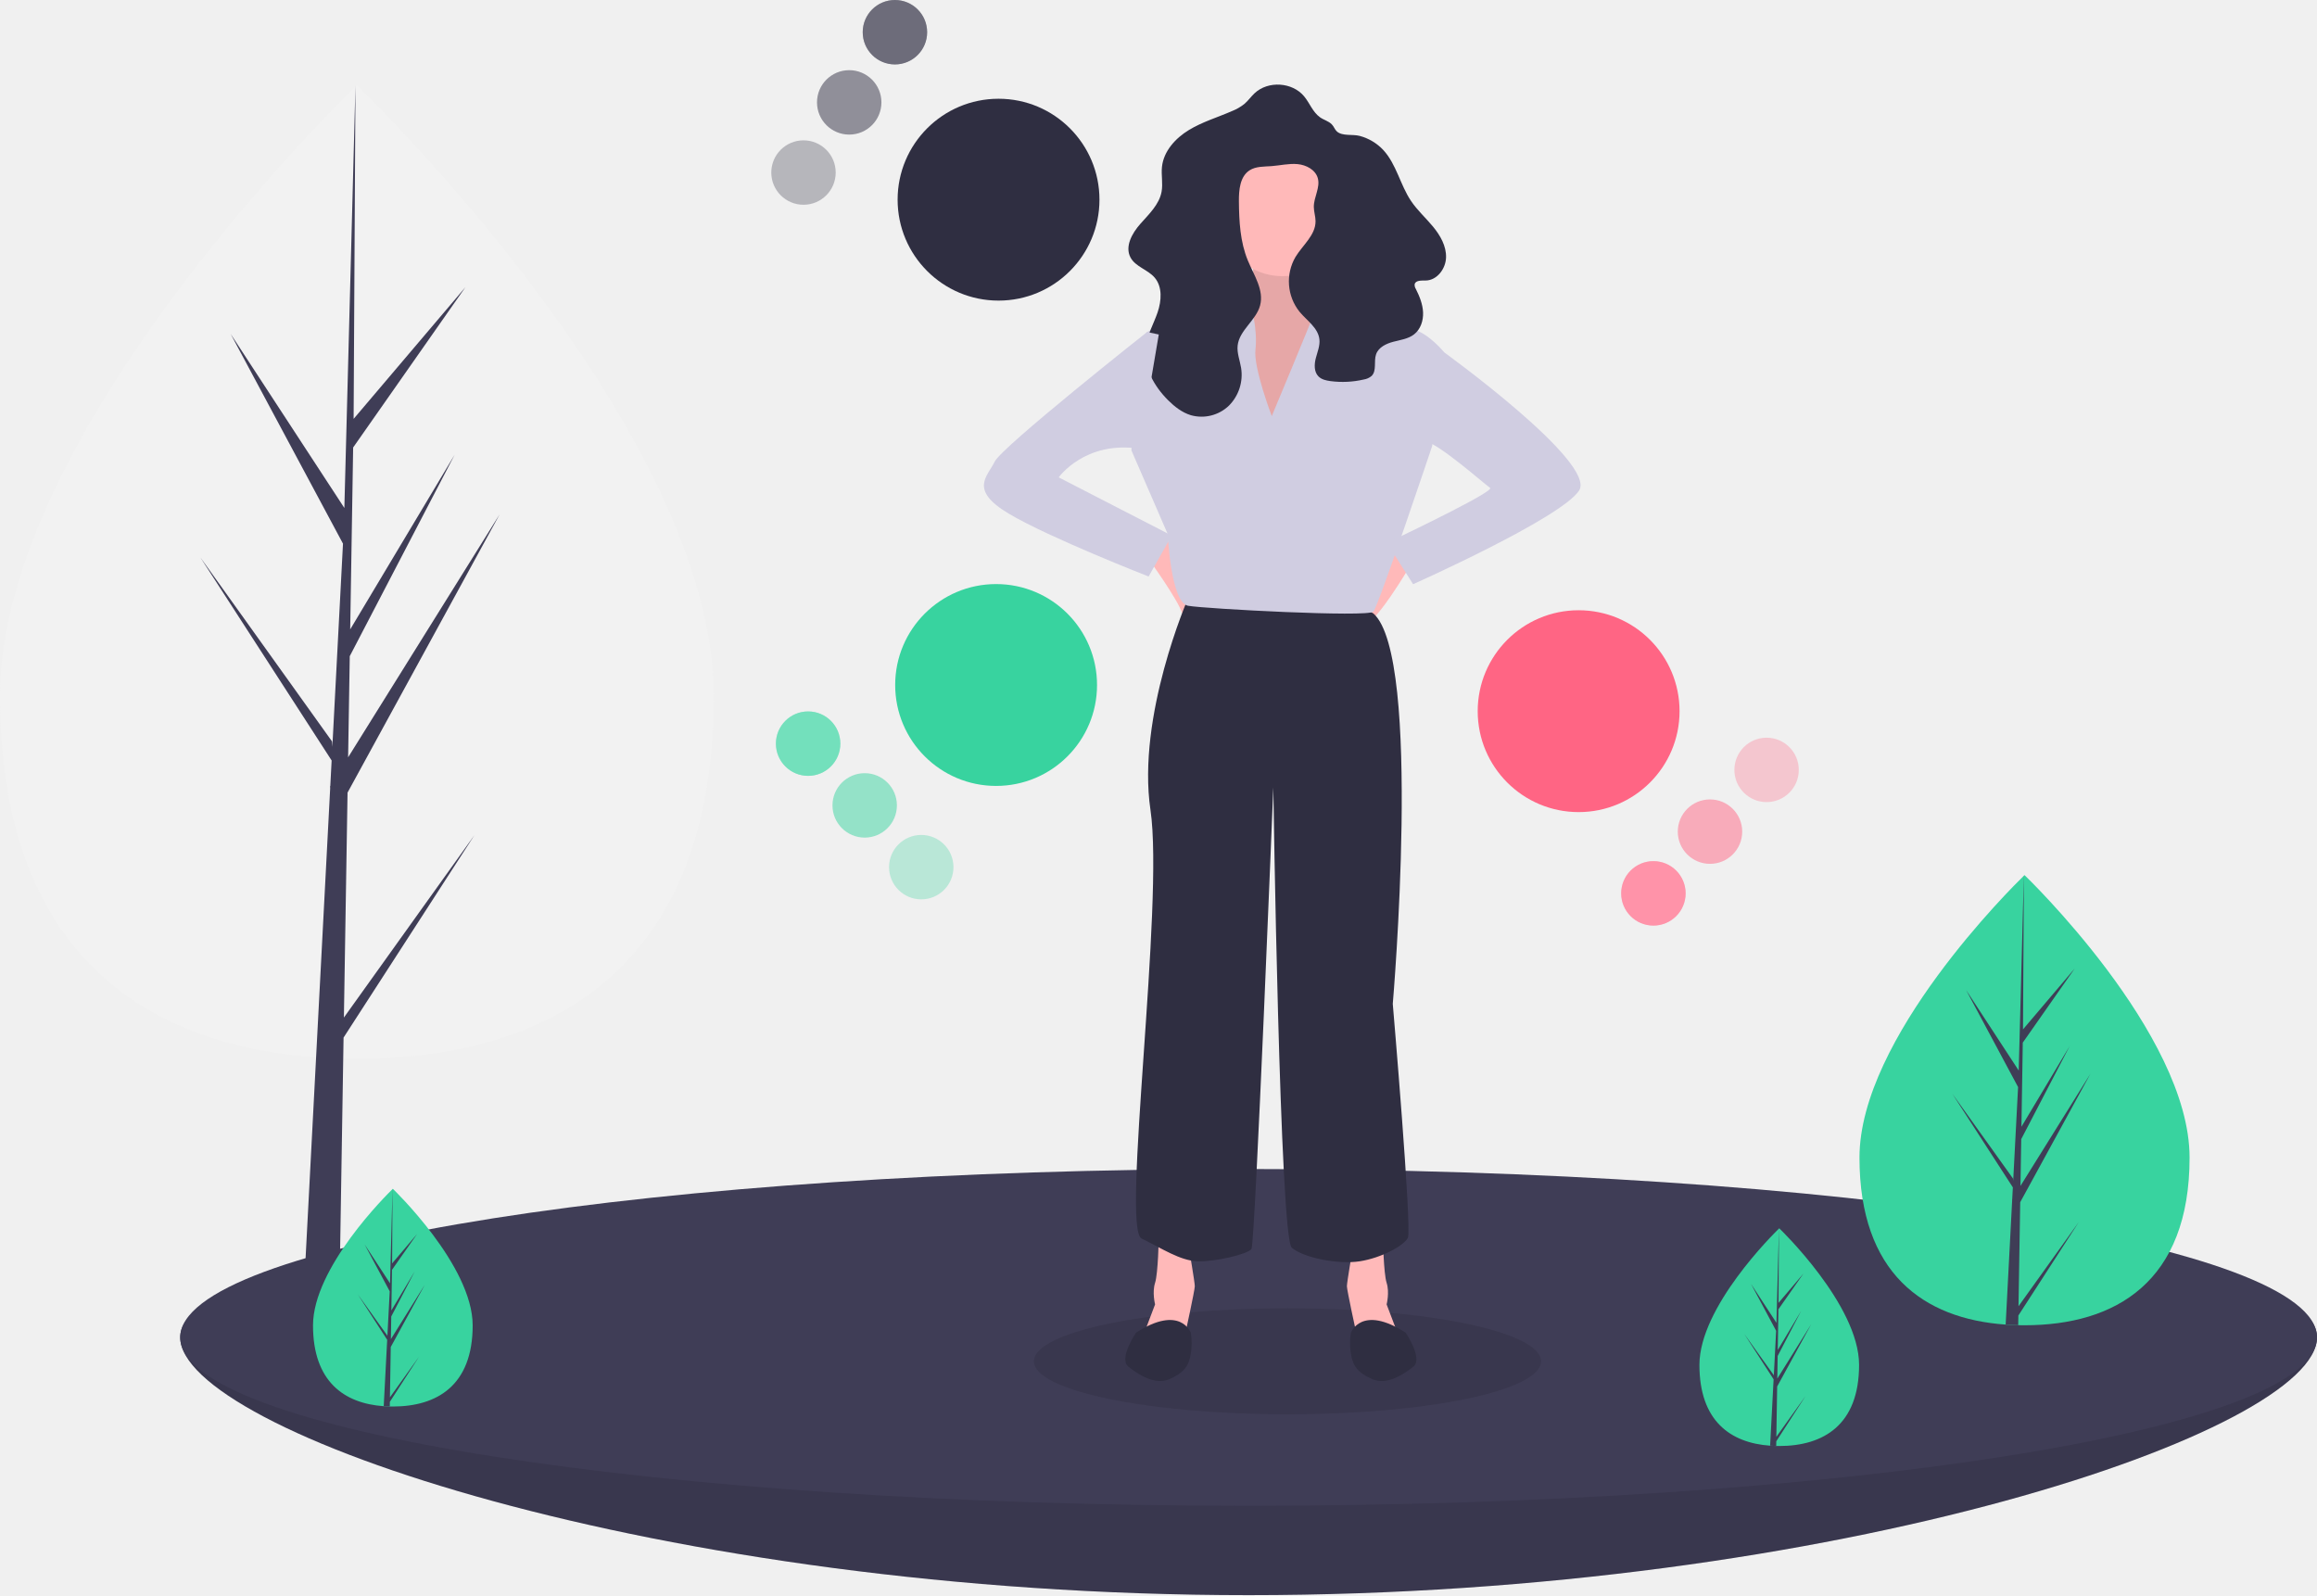
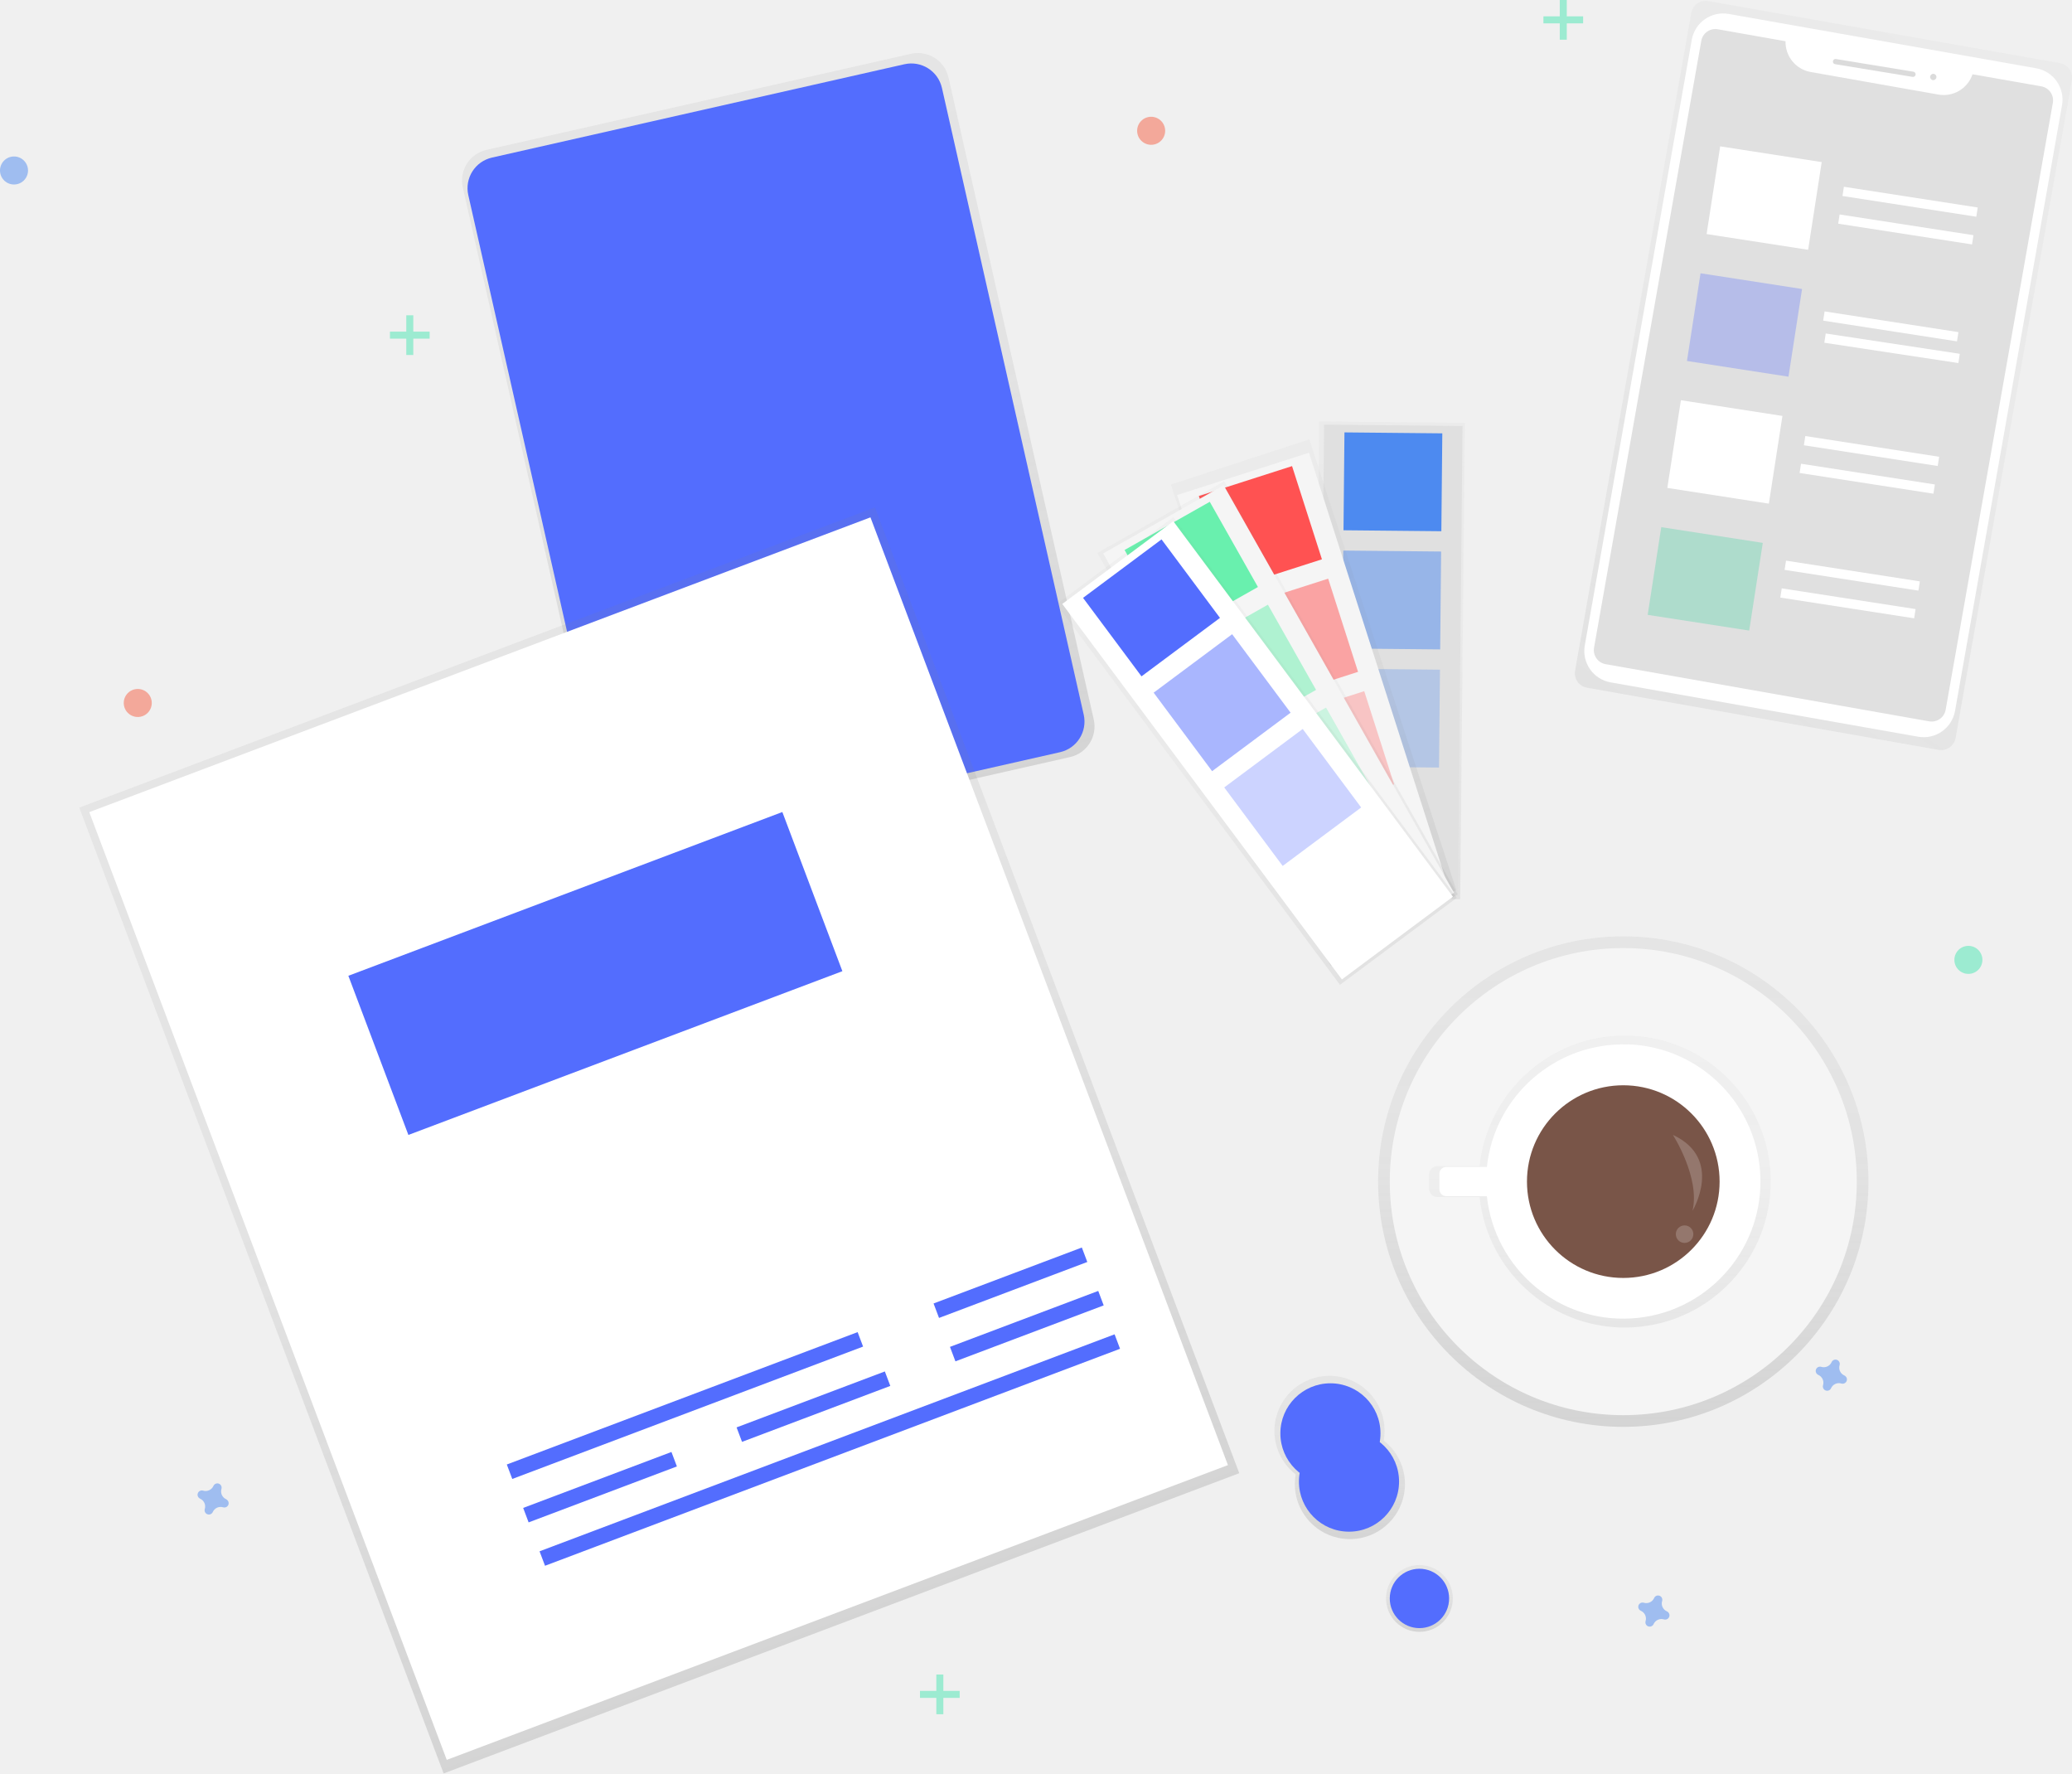
- <svg xmlns="http://www.w3.org/2000/svg" id="ace48909-504a-4a53-928f-d9458b0a8bcb" data-name="Layer 1" width="1114.705" height="767.391" viewBox="0 0 1114.705 767.391">
-   <path d="M386.049,401.154c0,129.31-76.873,174.461-171.701,174.461S42.647,530.464,42.647,401.154,214.348,107.34,214.348,107.34,386.049,271.843,386.049,401.154Z" transform="translate(-42.6473 -66.3044)" fill="#f2f2f2" />
-   <polygon points="165.446 489.53 167.204 381.308 240.387 247.423 167.48 364.332 168.27 315.671 218.708 218.806 168.48 302.794 168.48 302.794 169.901 215.275 223.911 138.159 170.125 201.513 171.013 41.035 165.431 253.479 165.889 244.715 110.977 160.663 165.009 261.539 159.892 359.282 159.74 356.687 96.436 268.235 159.548 365.852 158.908 378.076 158.794 378.26 158.846 379.264 145.865 627.246 163.209 627.246 165.29 499.158 228.247 401.78 165.446 489.53" fill="#3f3d56" />
-   <path d="M1157.353,709.696c0,44.735-230.126,124-514,124s-514-79.265-514-124,230.126-38,514-38S1157.353,664.961,1157.353,709.696Z" transform="translate(-42.6473 -66.3044)" fill="#3f3d56" />
-   <path d="M1157.353,709.696c0,44.735-230.126,124-514,124s-514-79.265-514-124,230.126-38,514-38S1157.353,664.961,1157.353,709.696Z" transform="translate(-42.6473 -66.3044)" opacity="0.1" />
-   <ellipse cx="600.705" cy="643.391" rx="514" ry="81" fill="#3f3d56" />
-   <ellipse cx="619.401" cy="654.891" rx="122" ry="25.5" opacity="0.1" />
-   <circle cx="480.397" cy="96.063" r="48.555" fill="#2f2e41" />
-   <circle cx="386.561" cy="83.012" r="15.496" fill="#2f2e41" opacity="0.3" />
-   <circle cx="408.555" cy="49.255" r="15.496" fill="#2f2e41" opacity="0.5" />
-   <circle cx="430.549" cy="15.498" r="15.496" fill="#2f2e41" />
-   <circle cx="430.549" cy="15.498" r="15.496" fill="#fff" opacity="0.3" />
-   <circle cx="479.226" cy="329.54" r="48.555" fill="#38d39f" />
-   <circle cx="443.218" cy="417.17" r="15.496" fill="#38d39f" opacity="0.3" />
-   <circle cx="416.002" cy="387.462" r="15.496" fill="#38d39f" opacity="0.5" />
-   <circle cx="388.786" cy="357.754" r="15.496" fill="#38d39f" />
-   <circle cx="388.786" cy="357.754" r="15.496" fill="#fff" opacity="0.3" />
-   <path d="M600.134,661.534s-.296,17.331-1.778,21.923,0,10.369,0,10.369l-5.629,14.813h19.997s4.74-21.627,4.74-23.552-2.814-18.22-2.814-18.22Z" transform="translate(-42.6473 -66.3044)" fill="#ffb9b9" />
-   <path d="M615.54,707.453s-5.036-13.776-26.367,0c0,0-8.443,12.443-3.703,16.294s12.887,9.036,19.701,6.073,9.48-6.221,10.369-12.295A30.523,30.523,0,0,0,615.54,707.453Z" transform="translate(-42.6473 -66.3044)" fill="#2f2e41" />
-   <path d="M707.971,661.534s.296,17.331,1.778,21.923,0,10.369,0,10.369l5.629,14.813H695.38s-4.74-21.627-4.74-23.552,2.814-18.22,2.814-18.22Z" transform="translate(-42.6473 -66.3044)" fill="#ffb9b9" />
-   <path d="M692.566,707.453s5.036-13.776,26.367,0c0,0,8.443,12.443,3.703,16.294s-12.887,9.036-19.701,6.073-9.48-6.221-10.369-12.295A30.523,30.523,0,0,1,692.566,707.453Z" transform="translate(-42.6473 -66.3044)" fill="#2f2e41" />
-   <path d="M595.098,335.062s14.516,19.997,16.294,26.367,12.887,5.777,12.146,0-20.145-36.736-20.145-36.736Z" transform="translate(-42.6473 -66.3044)" fill="#ffb9b9" />
-   <path d="M712.415,328.544s-20.442,34.662-15.257,38.513S722.043,336.839,722.043,336.839Z" transform="translate(-42.6473 -66.3044)" fill="#ffb9b9" />
-   <path d="M693.306,355.651h-33.773c-6.221,0-26.663,1.629-29.922,0S614.207,354.17,614.207,354.17s-24.737,56.585-18.072,101.763-14.072,201.453-4.296,206.193,18.516,10.665,26.959,10.961,24.145-3.407,25.922-5.925,10.517-222.042,10.517-222.042,3.111,216.562,8.888,221.45,22.367,8.147,32.736,6.518,21.034-7.406,23.108-11.258S712.711,549.253,712.711,549.253s14.368-166.939-9.332-187.825Z" transform="translate(-42.6473 -66.3044)" fill="#2f2e41" />
-   <path d="M643.684,183.676s7.406,24.293-7.258,31.255,12.591,63.695,12.591,63.695,38.069-48.734,38.069-59.399l-6.369-6.369s-12.443-20.886-8.591-27.404S643.684,183.676,643.684,183.676Z" transform="translate(-42.6473 -66.3044)" fill="#ffb9b9" />
-   <path d="M643.684,183.676s7.406,24.293-7.258,31.255,12.591,63.695,12.591,63.695,38.069-48.734,38.069-59.399l-6.369-6.369s-12.443-20.886-8.591-27.404S643.684,183.676,643.684,183.676Z" transform="translate(-42.6473 -66.3044)" opacity="0.1" />
-   <path d="M654.497,266.479s-8.888-23.256-7.851-31.995-1.428-23.029-5.232-23.439-42.91,12.329-46.909,14.996-7.554,56.881-7.554,56.881l17.479,40.291s1.481,33.032,9.776,34.514,86.654,5.629,89.173,2.814,28.292-79.692,28.292-79.692l5.777-45.031S730.19,226.781,722.487,224.707s-32.588-10.961-35.402-11.258-11.702,1.333-12.443,3.999S654.497,266.479,654.497,266.479Z" transform="translate(-42.6473 -66.3044)" fill="#d0cde1" />
-   <circle cx="616.96" cy="102.485" r="30.366" fill="#ffb9b9" />
-   <path d="M670.065,112.653c-5.685-6.858-17.303-7.6-23.813-1.52-1.755,1.639-3.14,3.654-4.972,5.208a23.407,23.407,0,0,1-5.865,3.377c-6.943,3.04-14.316,5.2-20.793,9.137s-12.151,10.169-12.954,17.706c-.424,3.986.536,8.06-.193,12.002-1.143,6.179-6.107,10.789-10.263,15.502-3.947,4.477-7.499,10.859-4.675,16.118,2.402,4.473,8.288,5.8,11.596,9.652,3.819,4.447,3.33,11.179,1.439,16.727s-4.966,10.761-5.744,16.571c-1.28,9.563,3.974,18.936,10.817,25.737,3.131,3.112,6.734,5.918,10.96,7.194a18.995,18.995,0,0,0,18.297-4.63,21,21,0,0,0,5.837-18.127c-.576-3.591-2.053-7.116-1.67-10.733.788-7.43,8.892-12.117,10.812-19.337,1.965-7.388-2.995-14.584-5.913-21.649-3.681-8.912-4.201-18.779-4.287-28.421-.05-5.516.518-11.975,5.167-14.945,3.038-1.941,6.903-1.728,10.499-1.994,4.192-.31,8.363-1.36,12.548-.973s8.606,2.703,9.743,6.75c1.273,4.531-1.945,9.131-1.914,13.837.015,2.307.817,4.556.831,6.863.042,6.702-6.168,11.492-9.651,17.218a23.368,23.368,0,0,0,2,26.427c3.548,4.234,8.896,7.696,9.51,13.185.344,3.079-.95,6.069-1.73,9.067s-.906,6.58,1.273,8.782c1.478,1.493,3.674,1.985,5.756,2.262a44.944,44.944,0,0,0,16.085-.78,7.654,7.654,0,0,0,3.695-1.668c2.618-2.536.979-7.032,2.189-10.47,1.182-3.36,4.857-5.113,8.303-6.012s7.171-1.373,9.981-3.56c3.124-2.431,4.494-6.627,4.318-10.581s-1.701-7.724-3.479-11.26a3.653,3.653,0,0,1-.579-2.174c.346-2.038,3.255-1.862,5.322-1.887,5.456-.066,9.642-5.655,9.793-11.109s-2.754-10.543-6.223-14.754-7.594-7.893-10.637-12.422c-5.201-7.744-7.008-17.624-13.326-24.487a24.038,24.038,0,0,0-11.363-6.794c-3.35-.911-8.379.23-10.991-2.157-1.02-.932-1.455-2.435-2.453-3.425-1.623-1.61-3.84-2.084-5.661-3.386C674.191,120.217,672.737,115.877,670.065,112.653Z" transform="translate(-42.6473 -66.3044)" fill="#2f2e41" />
-   <path d="M600.134,227.225l-5.629-1.185s-69.916,55.251-73.323,62.361-12.591,13.48,6.814,25.033,67.25,30.218,67.25,30.218l11.11-19.701-54.363-27.996s12.591-17.775,38.809-13.776Z" transform="translate(-42.6473 -66.3044)" fill="#d0cde1" />
-   <path d="M732.56,233.595l4.888,2.222s73.619,53.178,64.88,66.509-79.84,45.031-79.84,45.031l-12.591-19.849s.976-.462,2.655-1.264c10.608-5.067,49.27-23.716,46.968-25.251-2.666-1.778-25.033-21.627-31.255-22.367S732.56,233.595,732.56,233.595Z" transform="translate(-42.6473 -66.3044)" fill="#d0cde1" />
-   <circle cx="759.476" cy="342.136" r="48.555" fill="#ff6584" />
-   <circle cx="795.449" cy="429.781" r="15.496" fill="#ff6584" />
-   <circle cx="795.449" cy="429.781" r="15.496" fill="#fff" opacity="0.3" />
-   <circle cx="822.677" cy="400.084" r="15.496" fill="#ff6584" opacity="0.5" />
-   <circle cx="849.905" cy="370.387" r="15.496" fill="#ff6584" opacity="0.3" />
-   <path d="M1096.049,623.183c0,59.806-35.548,80.68-79.41,80.68-1.014,0-2.028-.011-3.031-.032-2.038-.043-4.045-.139-6.04-.288-39.583-2.785-70.329-24.738-70.329-80.36,0-57.575,73.615-130.252,79.08-135.566l.011-.011c.203-.203.31-.299.31-.299S1096.049,563.387,1096.049,623.183Z" transform="translate(-42.6473 -66.3044)" fill="#38d39f" />
-   <path d="M1013.746,694.717l29.049-40.575-29.113,45.025-.075,4.664c-2.038-.043-4.045-.139-6.04-.288l3.127-59.817-.021-.47.053-.085.299-5.645-29.188-45.143,29.273,40.906.075,1.195,2.358-45.207-24.983-46.647,25.293,38.707,2.465-93.721.011-.309v.299l-.416,73.914,24.876-29.295L1015.806,567.891l-.651,40.468,23.222-38.835-23.318,44.79-.363,22.507,33.713-54.064L1014.568,644.665Z" transform="translate(-42.6473 -66.3044)" fill="#3f3d56" />
-   <path d="M270.049,703.933c0,28.926-17.193,39.022-38.408,39.022-.49,0-.981-.005-1.466-.015-.986-.021-1.956-.067-2.921-.139-19.144-1.347-34.015-11.965-34.015-38.867,0-27.847,35.605-62.998,38.248-65.568l.005-.005c.098-.098.15-.145.15-.145S270.049,675.012,270.049,703.933Z" transform="translate(-42.6473 -66.3044)" fill="#38d39f" />
-   <path d="M230.242,738.531l14.05-19.624-14.081,21.777-.036,2.256c-.986-.021-1.956-.067-2.921-.139L228.766,713.869l-.01-.227.026-.041.145-2.73-14.117-21.834,14.158,19.784.036.578,1.141-21.865L218.061,664.973l12.233,18.721,1.192-45.329.005-.15v.145l-.201,35.749,12.032-14.169-12.083,17.25-.315,19.573,11.232-18.783-11.278,21.663-.175,10.886,16.306-26.149L230.64,714.323Z" transform="translate(-42.6473 -66.3044)" fill="#3f3d56" />
-   <path d="M937.049,722.933c0,28.926-17.193,39.022-38.408,39.022-.49,0-.981-.005-1.466-.015-.986-.021-1.956-.067-2.921-.139-19.144-1.347-34.015-11.965-34.015-38.867,0-27.847,35.605-62.998,38.248-65.568l.005-.005c.098-.098.15-.145.15-.145S937.049,694.012,937.049,722.933Z" transform="translate(-42.6473 -66.3044)" fill="#38d39f" />
-   <path d="M897.242,757.531l14.05-19.624-14.081,21.777-.036,2.256c-.986-.021-1.956-.067-2.921-.139L895.766,732.869l-.01-.227.026-.041.145-2.73-14.117-21.834,14.158,19.784.036.578,1.141-21.865L885.061,683.973l12.233,18.721,1.192-45.329.005-.15v.145l-.201,35.749,12.032-14.169-12.083,17.25-.315,19.573,11.232-18.783-11.278,21.663-.175,10.886,16.306-26.149L897.64,733.323Z" transform="translate(-42.6473 -66.3044)" fill="#3f3d56" />
+ <svg xmlns="http://www.w3.org/2000/svg" xmlns:xlink="http://www.w3.org/1999/xlink" id="fd98f290-bdbd-41ad-9185-4f92a0827468" data-name="Layer 1" width="887.37" height="759.32" viewBox="0 0 887.37 759.32">
+   <defs>
+     <linearGradient id="ab48fab4-1a3a-4565-a1dd-23d89fd365cf" x1="506.4" y1="439.52" x2="506.4" y2="130.8" gradientTransform="translate(-16.76 -20.68)" gradientUnits="userSpaceOnUse">
+       <stop offset="0" stop-color="gray" stop-opacity="0.25" />
+       <stop offset="0.54" stop-color="gray" stop-opacity="0.12" />
+       <stop offset="1" stop-color="gray" stop-opacity="0.1" />
+     </linearGradient>
+     <linearGradient id="a68eda16-7e6e-484a-894e-52183ea866cc" x1="379.37" y1="769.66" x2="379.37" y2="327.66" gradientTransform="translate(59.33 9.94)" xlink:href="#ab48fab4-1a3a-4565-a1dd-23d89fd365cf" />
+     <linearGradient id="b0d88756-d88b-4a02-be14-660768bdd804" x1="730.07" y1="729.34" x2="730.07" y2="659.46" gradientTransform="matrix(1, 0, 0, 1, 0, 0)" xlink:href="#ab48fab4-1a3a-4565-a1dd-23d89fd365cf" />
+     <linearGradient id="e6f2f6b5-2b68-4848-b62f-d9b5850c3deb" x1="607.9" y1="698.71" x2="607.9" y2="670.12" gradientTransform="matrix(1, 0, 0, 1, 0, 0)" xlink:href="#ab48fab4-1a3a-4565-a1dd-23d89fd365cf" />
+     <linearGradient id="b134ff68-cb39-4cfd-bf75-f7fb44484362" x1="854.95" y1="374.84" x2="985.81" y2="65.83" gradientTransform="translate(1157.56 -689.29) rotate(90)" xlink:href="#ab48fab4-1a3a-4565-a1dd-23d89fd365cf" />
+     <linearGradient id="beb20c34-eb80-40f7-968f-b875364a860c" x1="485.61" y1="585.05" x2="485.61" y2="381.09" gradientTransform="translate(1234.58 -132.52) rotate(90)" xlink:href="#ab48fab4-1a3a-4565-a1dd-23d89fd365cf" />
+     <linearGradient id="b1467891-0fbb-448a-b42d-01092438b165" x1="509.53" y1="656.67" x2="509.53" y2="453.47" gradientTransform="translate(209.29 -186.27)" xlink:href="#ab48fab4-1a3a-4565-a1dd-23d89fd365cf" />
+     <linearGradient id="b7804cc0-88d6-4098-bbd9-f0ab3b030916" x1="502.64" y1="656.89" x2="502.64" y2="453.69" gradientTransform="translate(200.82 -175.06)" xlink:href="#ab48fab4-1a3a-4565-a1dd-23d89fd365cf" />
+     <linearGradient id="f8d17f7c-6e49-4c6a-b441-936dbb48e9bd" x1="504.18" y1="668.85" x2="504.18" y2="465.65" gradientTransform="translate(190.32 -175.35)" xlink:href="#ab48fab4-1a3a-4565-a1dd-23d89fd365cf" />
+     <linearGradient id="b0ab205f-3801-4118-a414-0807a30e3219" x1="695.2" y1="610.94" x2="695.2" y2="400.94" gradientTransform="matrix(1, 0, 0, 1, 0, 0)" xlink:href="#ab48fab4-1a3a-4565-a1dd-23d89fd365cf" />
+     <linearGradient id="a0a0431d-7c47-4284-80c0-90cfee7a0ee6" x1="841.52" y1="638.78" x2="841.52" y2="513.78" gradientTransform="matrix(1, 0, 0, 1, 0, 0)" xlink:href="#ab48fab4-1a3a-4565-a1dd-23d89fd365cf" />
+   </defs>
+   <rect x="383" y="110.12" width="213.27" height="308.72" rx="13.44" transform="translate(-202.62 44.27) rotate(-12.75)" fill="url(#ab48fab4-1a3a-4565-a1dd-23d89fd365cf)" />
+   <rect x="384.68" y="114.08" width="207.97" height="302.01" rx="13.44" transform="translate(-202.78 44.07) rotate(-12.75)" fill="#536dfe" />
+   <rect x="256.6" y="337.6" width="364.19" height="442" transform="translate(-325.28 120.51) rotate(-20.67)" fill="url(#a68eda16-7e6e-484a-894e-52183ea866cc)" />
+   <rect x="259.62" y="340.97" width="357.57" height="433.72" transform="translate(-325.03 120.36) rotate(-20.67)" fill="#fff" />
+   <rect x="369.4" y="668.81" width="160.58" height="6.62" transform="translate(-364.65 131.7) rotate(-20.67)" fill="#536dfe" />
+   <rect x="380.12" y="687.86" width="263.21" height="6.62" transform="translate(-367.38 154.83) rotate(-20.67)" fill="#536dfe" />
+   <rect x="555.14" y="616.21" width="67.87" height="6.62" transform="translate(-337.1 177.53) rotate(-20.67)" fill="#536dfe" />
+   <rect x="379.39" y="703.76" width="67.87" height="6.62" transform="translate(-379.33 121.12) rotate(-20.67)" fill="#536dfe" />
+   <rect x="470.78" y="669.28" width="67.87" height="6.62" transform="translate(-361.27 151.16) rotate(-20.67)" fill="#536dfe" />
+   <rect x="562.16" y="634.8" width="67.87" height="6.62" transform="translate(-343.21 181.2) rotate(-20.67)" fill="#536dfe" />
+   <rect x="311.99" y="450.71" width="198.65" height="72.84" transform="translate(-301.81 106.24) rotate(-20.67)" fill="#536dfe" />
+   <path d="M748.93,687.15a24.07,24.07,0,0,0,.36-4.11,23.59,23.59,0,1,0-38.07,18.61,23.18,23.18,0,0,0-.37,4.11,23.59,23.59,0,1,0,38.08-18.61Z" transform="translate(-156.32 -70.34)" fill="url(#b0d88756-d88b-4a02-be14-660768bdd804)" />
+   <circle cx="577.73" cy="634.39" r="21.44" fill="#536dfe" />
+   <circle cx="607.9" cy="684.42" r="14.3" fill="url(#e6f2f6b5-2b68-4848-b62f-d9b5850c3deb)" />
+   <circle cx="607.9" cy="684.42" r="12.71" fill="#536dfe" />
+   <circle cx="569.78" cy="613.74" r="21.44" fill="#536dfe" />
+   <g opacity="0.5">
+     <rect x="668" width="3" height="17" fill="#47e6b1" />
+     <rect x="824.32" y="70.34" width="3" height="17" transform="translate(748.34 -817.32) rotate(90)" fill="#47e6b1" />
+   </g>
+   <g opacity="0.5">
+     <rect x="174" y="135" width="3" height="17" fill="#47e6b1" />
+     <rect x="330.32" y="205.34" width="3" height="17" transform="translate(389.34 -188.32) rotate(90)" fill="#47e6b1" />
+   </g>
+   <g opacity="0.5">
+     <rect x="401" y="717" width="3" height="17" fill="#47e6b1" />
+     <rect x="557.32" y="787.34" width="3" height="17" transform="translate(1198.34 166.68) rotate(90)" fill="#47e6b1" />
+   </g>
+   <path d="M946.21,659.29a3.67,3.67,0,0,1-2.05-4.44,1.89,1.89,0,0,0,.08-.4h0a1.84,1.84,0,0,0-3.31-1.23h0a1.9,1.9,0,0,0-.2.37,3.68,3.68,0,0,1-4.45,2,1.77,1.77,0,0,0-.4-.08h0a1.84,1.84,0,0,0-1.22,3.31h0a1.62,1.62,0,0,0,.36.21,3.68,3.68,0,0,1,2.05,4.44,1.15,1.15,0,0,0-.08.41h0a1.84,1.84,0,0,0,3.31,1.22h0a2.53,2.53,0,0,0,.2-.36,3.67,3.67,0,0,1,4.44-2,1.86,1.86,0,0,0,.41.08h0a1.84,1.84,0,0,0,1.22-3.31h0A2.6,2.6,0,0,0,946.21,659.29Z" transform="translate(-156.32 -70.34)" fill="#4d8af0" opacity="0.5" />
+   <path d="M870.21,760.29a3.67,3.67,0,0,1-2.05-4.44,1.89,1.89,0,0,0,.08-.4h0a1.84,1.84,0,0,0-3.31-1.23h0a1.9,1.9,0,0,0-.2.37,3.68,3.68,0,0,1-4.45,2,1.77,1.77,0,0,0-.4-.08h0a1.84,1.84,0,0,0-1.22,3.31h0a1.62,1.62,0,0,0,.36.21,3.68,3.68,0,0,1,2.05,4.44,1.15,1.15,0,0,0-.08.41h0a1.84,1.84,0,0,0,3.31,1.22h0a2.53,2.53,0,0,0,.2-.36,3.67,3.67,0,0,1,4.44-2,1.86,1.86,0,0,0,.41.08h0a1.84,1.84,0,0,0,1.22-3.31h0A2.6,2.6,0,0,0,870.21,760.29Z" transform="translate(-156.32 -70.34)" fill="#4d8af0" opacity="0.5" />
+   <path d="M253.21,712.29a3.67,3.67,0,0,1-2.05-4.44,1.89,1.89,0,0,0,.08-.4h0a1.84,1.84,0,0,0-3.31-1.23h0a1.9,1.9,0,0,0-.2.37,3.68,3.68,0,0,1-4.45,2,1.77,1.77,0,0,0-.4-.08h0a1.84,1.84,0,0,0-1.22,3.31h0a1.62,1.62,0,0,0,.36.21,3.68,3.68,0,0,1,2,4.44,1.15,1.15,0,0,0-.08.41h0a1.84,1.84,0,0,0,3.31,1.22h0a2.53,2.53,0,0,0,.2-.36,3.67,3.67,0,0,1,4.44-2,1.86,1.86,0,0,0,.41.08h0a1.84,1.84,0,0,0,1.22-3.31h0A2.6,2.6,0,0,0,253.21,712.29Z" transform="translate(-156.32 -70.34)" fill="#4d8af0" opacity="0.5" />
+   <circle cx="493" cy="56" r="6" fill="#f55f44" opacity="0.5" />
+   <circle cx="6" cy="73" r="6" fill="#4d8af0" opacity="0.5" />
+   <circle cx="843" cy="411" r="6" fill="#47e6b1" opacity="0.5" />
+   <circle cx="59" cy="301" r="6" fill="#f55f44" opacity="0.5" />
+   <g opacity="0.5">
+     <path d="M794.22,148.35h286a6.29,6.29,0,0,1,6.29,6.29V307.56a6.28,6.28,0,0,1-6.28,6.28h-286a6.29,6.29,0,0,1-6.29-6.29V154.64a6.29,6.29,0,0,1,6.29-6.29Z" transform="translate(390.28 1043.48) rotate(-79.98)" fill="url(#b134ff68-cb39-4cfd-bf75-f7fb44484362)" />
+   </g>
+   <rect x="856.72" y="85.71" width="161.02" height="290.64" rx="13.64" transform="translate(-101.83 -229.87) rotate(10.02)" fill="#fff" />
+   <path d="M1001.08,102.14a13,13,0,0,1-14.6,8.69l-54.77-9.67A13.06,13.06,0,0,1,921,88l-29-5.13a6.11,6.11,0,0,0-7.08,5L839,347.63a6.12,6.12,0,0,0,4.95,7.09L982.5,379.2a6.11,6.11,0,0,0,7.09-5l45.9-259.81a6.11,6.11,0,0,0-5-7.09Z" transform="translate(-156.32 -70.34)" fill="#e0e0e0" />
+   <rect x="941.07" y="98.26" width="35.88" height="2.24" rx="1.12" transform="translate(-127.66 -223.96) rotate(9.3)" fill="#dbdbdb" />
+   <circle cx="827.96" cy="32.96" r="1.35" fill="#dbdbdb" />
+   <rect x="889.83" y="136.21" width="44" height="38" transform="translate(-121.82 -208.07) rotate(8.8)" fill="#fff" />
+   <rect x="881.41" y="190.56" width="44" height="38" transform="translate(-113.6 -206.15) rotate(8.8)" fill="#536dfe" opacity="0.3" />
+   <rect x="873" y="244.91" width="44" height="38" transform="translate(-105.38 -204.22) rotate(8.8)" fill="#fff" />
+   <rect x="864.58" y="299.26" width="44" height="38" transform="translate(-97.16 -202.29) rotate(8.8)" fill="#3ad29f" opacity="0.3" />
+   <rect x="945.33" y="154.79" width="58" height="4" transform="translate(-120.84 -217.62) rotate(8.8)" fill="#fff" />
+   <rect x="943.49" y="166.65" width="58" height="4" transform="translate(-119.04 -217.2) rotate(8.8)" fill="#fff" />
+   <rect x="937.06" y="208.16" width="58" height="4" transform="translate(-112.77 -215.73) rotate(8.8)" fill="#fff" />
+   <rect x="935.22" y="220.02" width="58" height="4" transform="matrix(0.99, 0.15, -0.15, 0.99, -110.97, -215.31)" fill="#fff" />
+   <rect x="928.8" y="261.52" width="58" height="4" transform="translate(-104.7 -213.83) rotate(8.8)" fill="#fff" />
+   <rect x="926.96" y="273.38" width="58" height="4" transform="translate(-102.9 -213.41) rotate(8.8)" fill="#fff" />
+   <rect x="920.53" y="314.88" width="58" height="4" transform="translate(-96.63 -211.94) rotate(8.8)" fill="#fff" />
+   <rect x="918.69" y="326.74" width="58" height="4" transform="translate(-94.83 -211.52) rotate(8.8)" fill="#fff" />
+   <g opacity="0.5">
+     <rect x="649.53" y="321.92" width="203.96" height="62.36" transform="translate(234.74 1030.77) rotate(-89.44)" fill="url(#beb20c34-eb80-40f7-968f-b875364a860c)" />
+   </g>
+   <rect x="722.38" y="252.48" width="59.29" height="201.23" transform="translate(-152.81 -77.71) rotate(0.56)" fill="#e0e0e0" />
+   <rect x="731.88" y="255.72" width="41.91" height="41.91" transform="translate(-153.56 -77.72) rotate(0.56)" fill="#4d8af0" />
+   <rect x="731.38" y="306.32" width="41.91" height="41.91" transform="translate(-153.07 -77.71) rotate(0.56)" fill="#4d8af0" opacity="0.5" />
+   <rect x="730.88" y="356.92" width="41.91" height="41.91" transform="translate(-152.57 -77.71) rotate(0.56)" fill="#4d8af0" opacity="0.3" />
+   <g opacity="0.5">
+     <rect x="687.64" y="267.19" width="62.36" height="203.2" transform="matrix(0.95, -0.31, 0.31, 0.95, -234.61, 166.83)" fill="url(#b1467891-0fbb-448a-b42d-01092438b165)" />
+   </g>
+   <rect x="689.66" y="268.4" width="59.29" height="200.47" transform="translate(-234.54 166.97) rotate(-17.78)" fill="#f5f5f5" />
+   <rect x="675.16" y="275.26" width="41.91" height="41.91" transform="translate(-213.53 156.43) rotate(-17.78)" fill="#ff5252" />
+   <rect x="690.62" y="323.45" width="41.91" height="41.91" transform="translate(-227.5 163.45) rotate(-17.78)" fill="#ff5252" opacity="0.5" />
+   <rect x="706.07" y="371.63" width="41.91" height="41.91" transform="translate(-241.48 170.47) rotate(-17.78)" fill="#ff5252" opacity="0.3" />
+   <g opacity="0.5">
+     <rect x="672.28" y="278.64" width="62.36" height="203.2" transform="translate(-252.36 325.05) rotate(-29.48)" fill="url(#b7804cc0-88d6-4098-bbd9-f0ab3b030916)" />
+   </g>
+   <rect x="674.26" y="279.75" width="59.29" height="200.47" transform="translate(-252.18 325.24) rotate(-29.48)" fill="#f5f5f5" />
+   <rect x="645.54" y="292.82" width="41.91" height="41.91" transform="translate(-224.44 298.26) rotate(-29.48)" fill="#69f0ae" />
+   <rect x="670.44" y="336.88" width="41.91" height="41.91" transform="translate(-242.9 316.21) rotate(-29.48)" fill="#69f0ae" opacity="0.5" />
+   <rect x="695.34" y="380.93" width="41.91" height="41.91" transform="translate(-261.35 334.17) rotate(-29.48)" fill="#69f0ae" opacity="0.3" />
+   <g opacity="0.5">
+     <rect x="663.32" y="290.3" width="62.36" height="203.2" transform="translate(-252.89 422.13) rotate(-36.68)" fill="url(#f8d17f7c-6e49-4c6a-b441-936dbb48e9bd)" />
+   </g>
+   <rect x="665.26" y="291.36" width="59.29" height="200.47" transform="translate(-252.63 422.32) rotate(-36.68)" fill="#fff" />
+   <rect x="628.52" y="309.65" width="41.91" height="41.91" transform="translate(-225.2 383.1) rotate(-36.68)" fill="#536dfe" />
+   <rect x="658.75" y="350.24" width="41.91" height="41.91" transform="translate(-243.45 409.2) rotate(-36.68)" fill="#536dfe" opacity="0.5" />
+   <rect x="688.98" y="390.82" width="41.91" height="41.91" transform="translate(-261.71 435.29) rotate(-36.68)" fill="#536dfe" opacity="0.3" />
+   <circle cx="695.2" cy="505.94" r="105" fill="url(#b0ab205f-3801-4118-a414-0807a30e3219)" />
+   <circle cx="695.2" cy="505.94" r="100" fill="#f5f5f5" />
+   <g opacity="0.5">
+     <path d="M854.28,513.81A62.5,62.5,0,0,0,790,569.63H772a3.64,3.64,0,0,0-3.64,3.64v6a3.64,3.64,0,0,0,3.64,3.64h18a62.5,62.5,0,1,0,64.27-69.11Z" transform="translate(-156.32 -70.34)" fill="url(#a0a0431d-7c47-4284-80c0-90cfee7a0ee6)" />
+   </g>
+   <path d="M853.51,517.56A58.75,58.75,0,0,0,793.1,570H775.68a2.91,2.91,0,0,0-2.91,2.91v6.67a2.91,2.91,0,0,0,2.91,2.92H793.1a58.75,58.75,0,1,0,60.41-65Z" transform="translate(-156.32 -70.34)" fill="#fff" />
+   <circle cx="695.2" cy="505.94" r="41.25" fill="#795548" />
+   <path d="M872.77,556.28s11.76,18.28,8.4,32.5C881.17,588.78,894.62,566.43,872.77,556.28Z" transform="translate(-156.32 -70.34)" fill="#fff" opacity="0.2" />
+   <circle cx="721.45" cy="528.44" r="3.75" fill="#fff" opacity="0.2" />
</svg>
